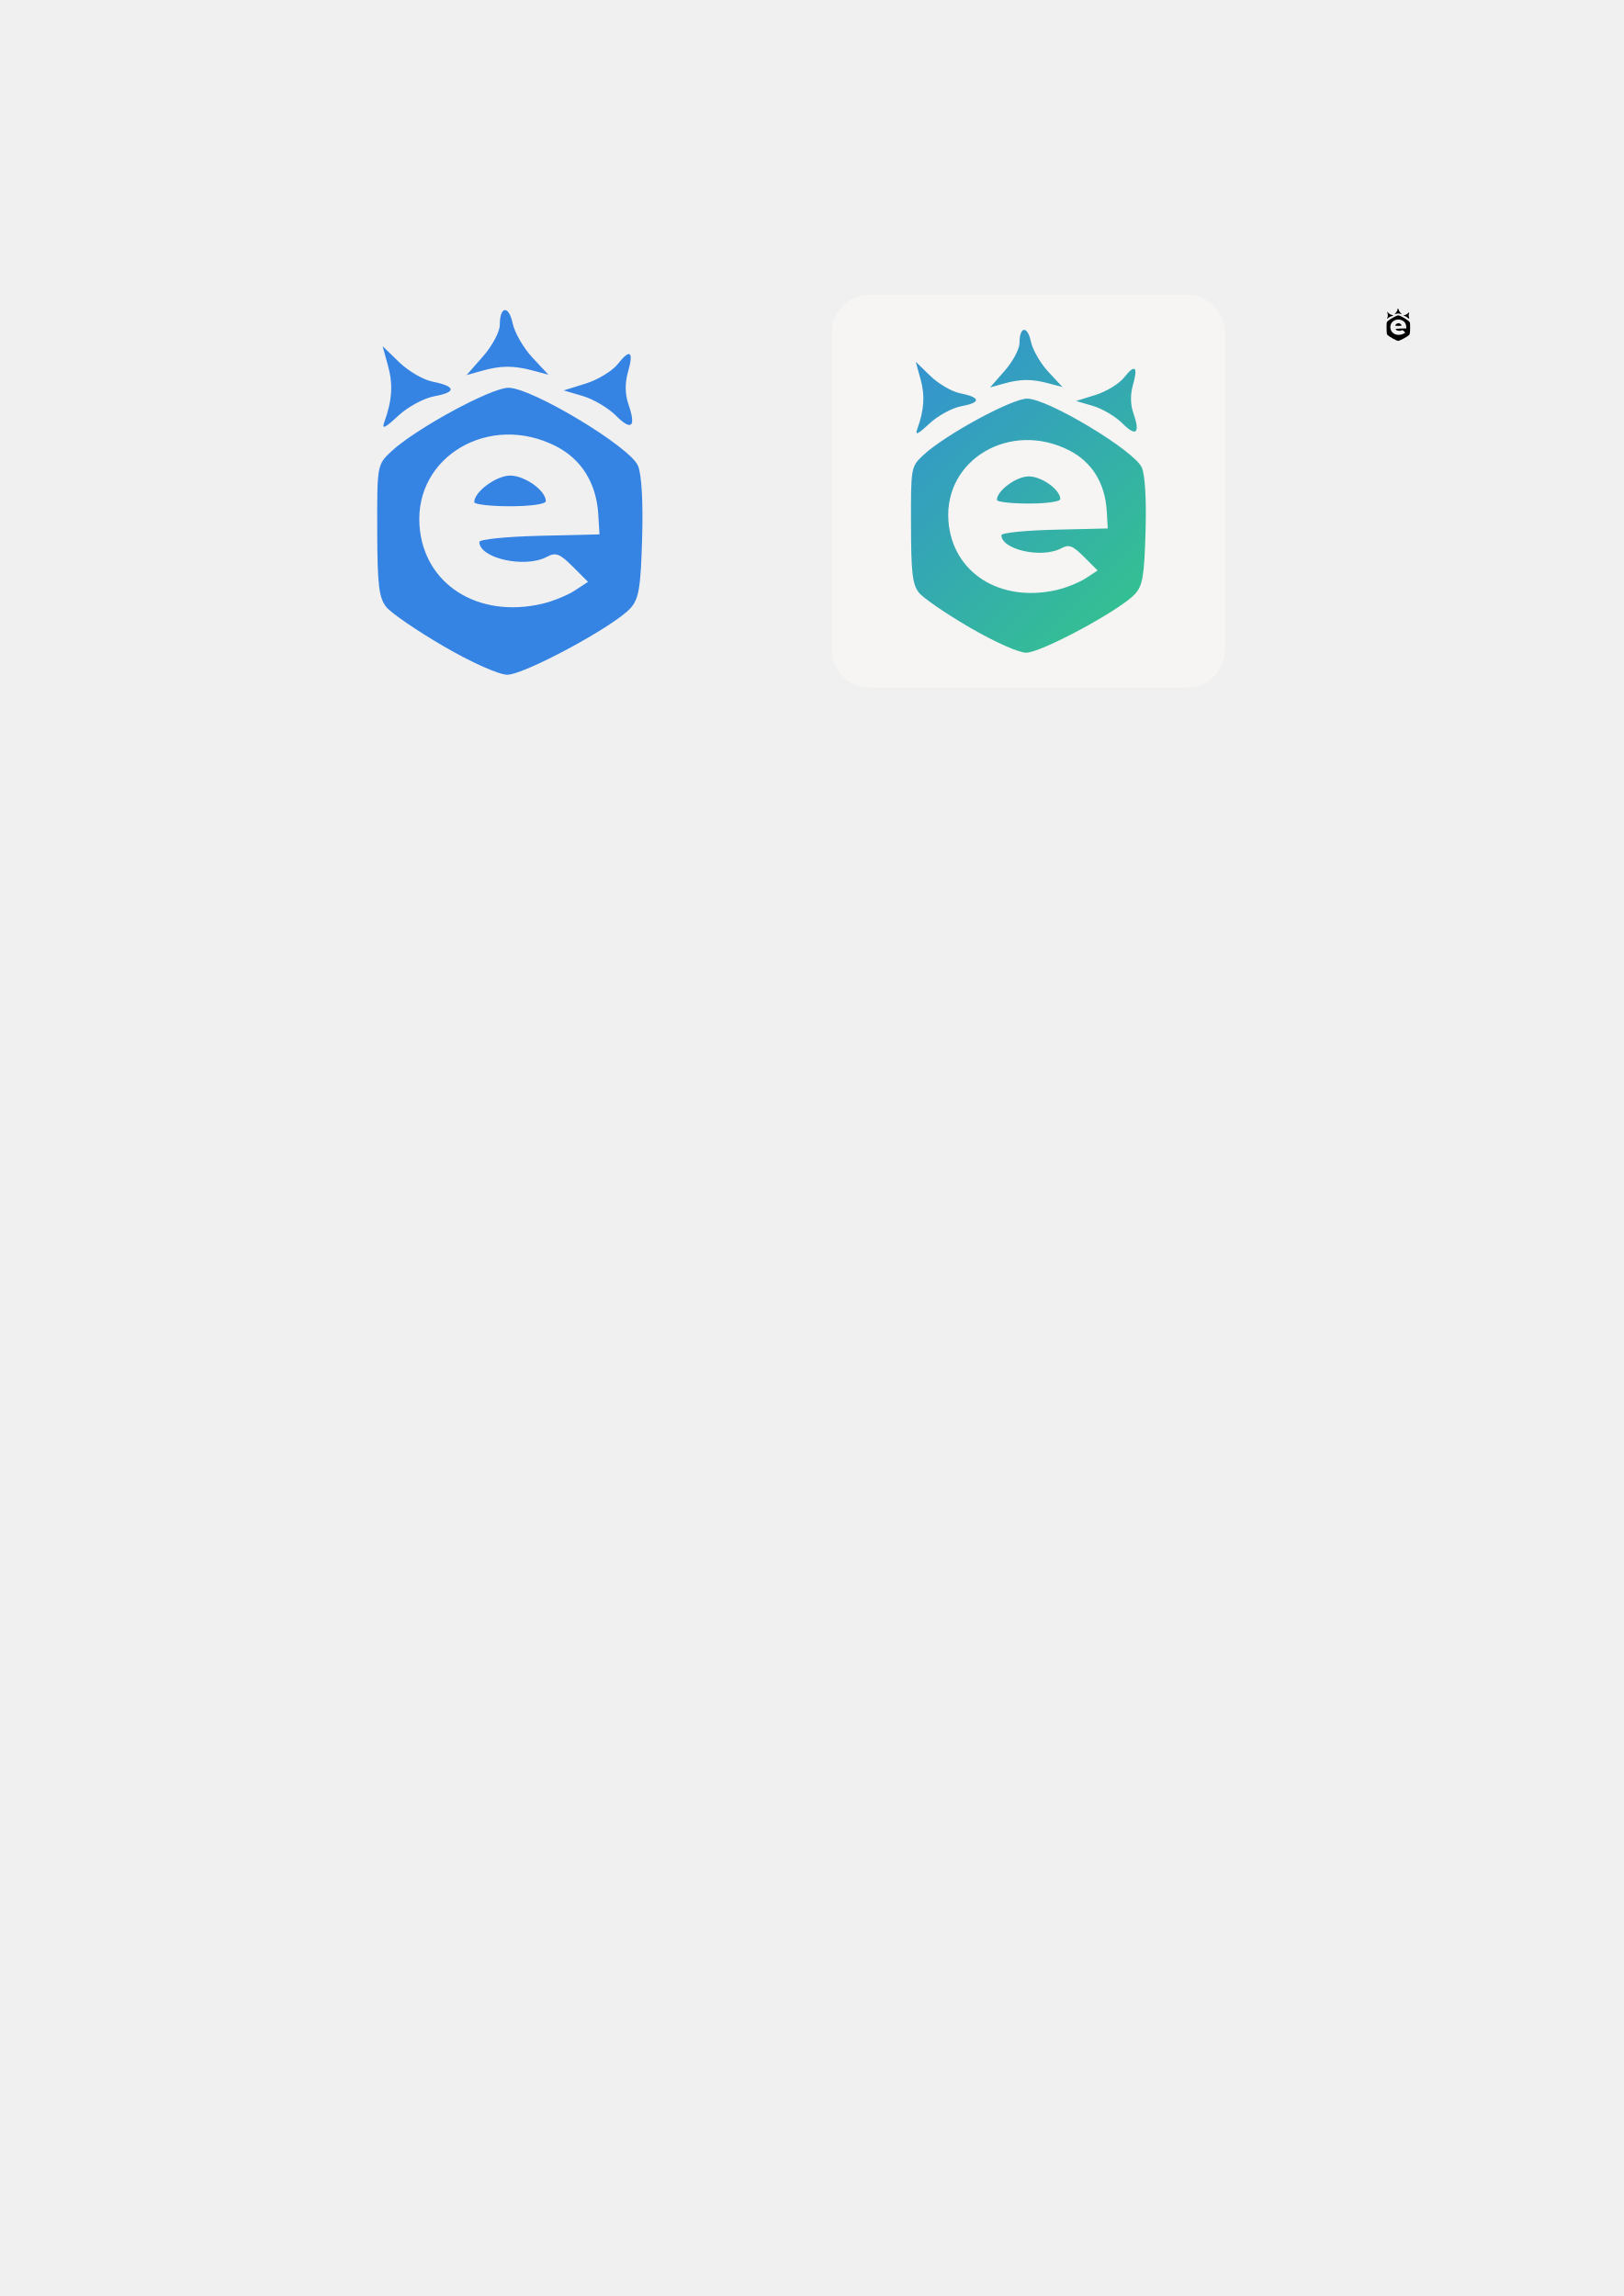
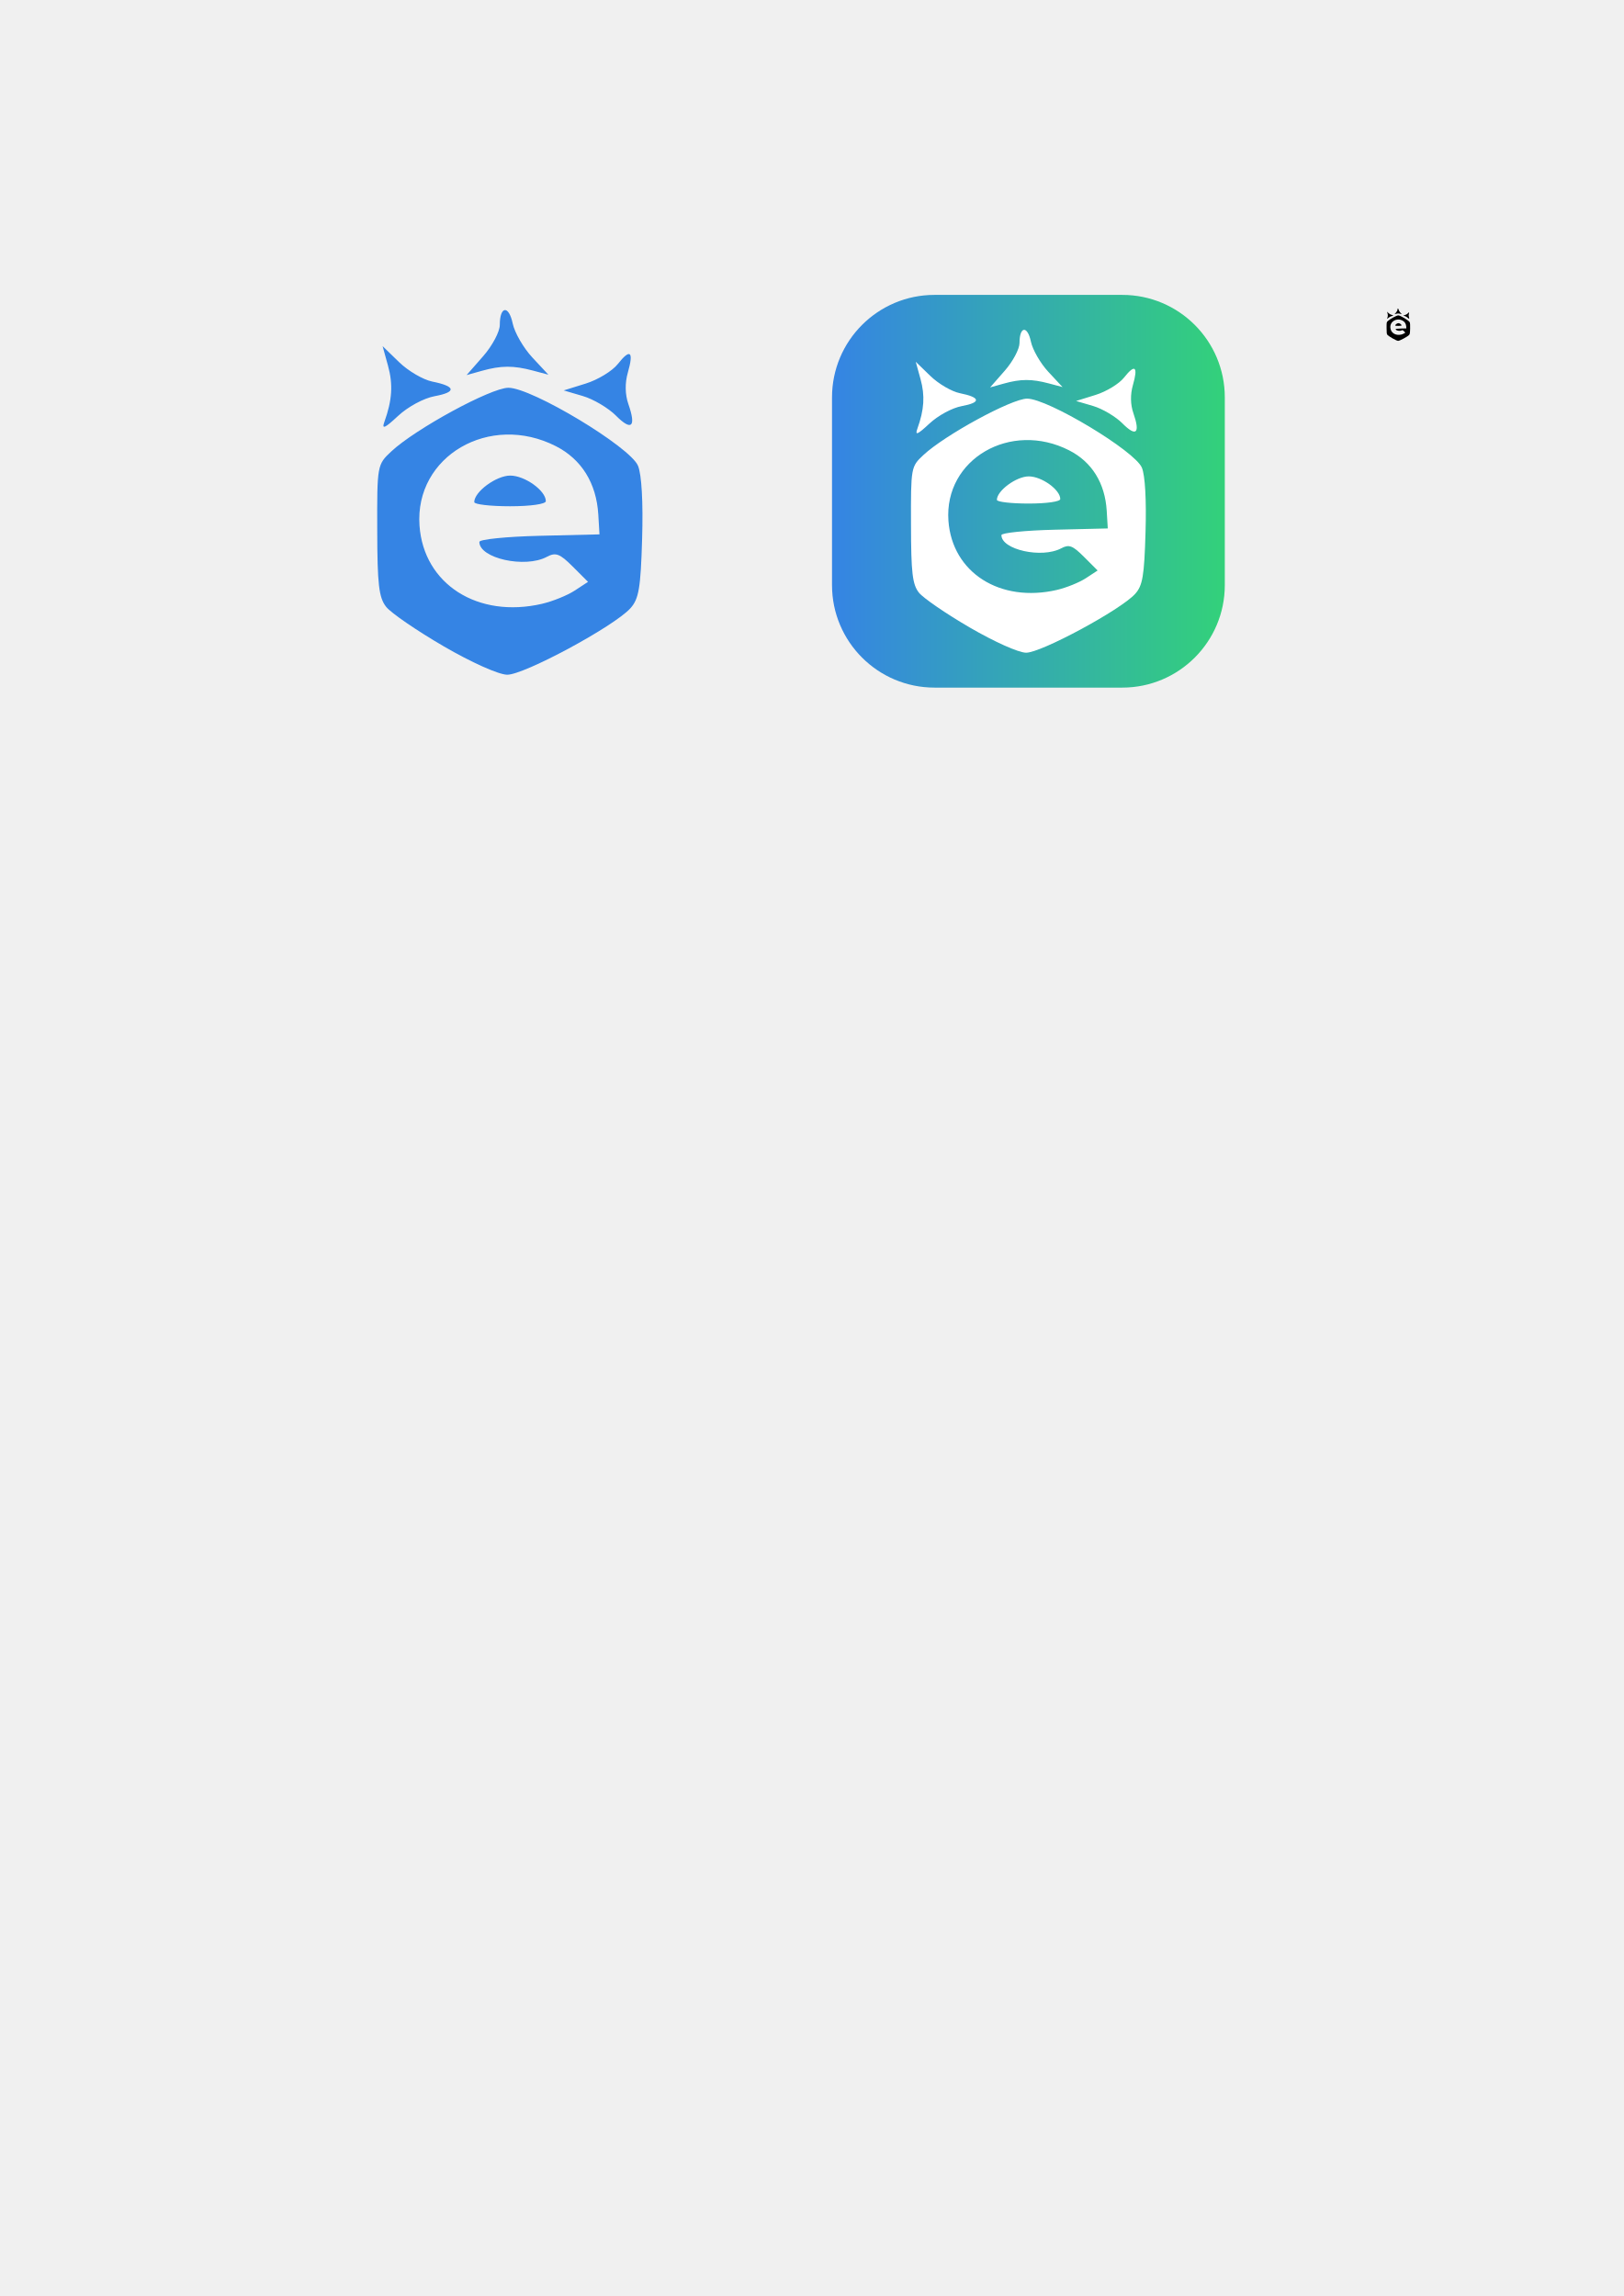
<svg xmlns="http://www.w3.org/2000/svg" xmlns:xlink="http://www.w3.org/1999/xlink" width="210mm" height="297mm" viewBox="0 0 210 297" version="1.1" id="svg5551">
  <defs id="defs5548">
-     <linearGradient xlink:href="#linearGradient2912" id="linearGradient1255" x1="-1907.783" y1="632.795" x2="-1887.383" y2="653.195" gradientUnits="userSpaceOnUse" />
    <linearGradient id="linearGradient2912">
      <stop style="stop-color:#3584e4;stop-opacity:1" offset="0" id="stop2908" />
      <stop style="stop-color:#33d17a;stop-opacity:1" offset="1" id="stop2910" />
    </linearGradient>
+     <linearGradient xlink:href="#linearGradient2912" id="linearGradient927" x1="-1907.783" y1="642.995" x2="-1887.383" y2="642.995" gradientUnits="userSpaceOnUse" />
  </defs>
  <g id="layer1">
    <g id="tab" transform="matrix(2.8125,0,0,2.8125,5475.916,-1744.733)">
      <rect style="font-variation-settings:normal;vector-effect:none;fill:none;fill-opacity:1;stroke:none;stroke-width:0.357px;stroke-linecap:butt;stroke-linejoin:miter;stroke-miterlimit:4;stroke-dasharray:none;stroke-dashoffset:0;stroke-opacity:1;-inkscape-stroke:none;stop-color:#000000" id="rect1601" width="16.933" height="16.933" x="-1932.014" y="634.529" />
      <path style="font-variation-settings:normal;vector-effect:none;fill:#3584e4;fill-opacity:1;stroke:none;stroke-width:0.487px;stroke-linecap:butt;stroke-linejoin:miter;stroke-miterlimit:4;stroke-dasharray:none;stroke-dashoffset:0;stroke-opacity:1;-inkscape-stroke:none;stop-color:#000000" d="m -1926.594,650.072 c -1.228,-0.714 -2.417,-1.529 -2.64,-1.811 -0.336,-0.424 -0.407,-1.031 -0.411,-3.525 -0.01,-2.986 0,-3.018 0.641,-3.619 1.107,-1.038 4.58,-2.928 5.388,-2.933 1.073,-0.006 5.604,2.72 5.963,3.588 0.167,0.402 0.239,1.675 0.189,3.348 -0.066,2.282 -0.151,2.777 -0.541,3.208 -0.754,0.833 -4.899,3.067 -5.666,3.054 -0.395,-0.006 -1.646,-0.567 -2.924,-1.31 z m 4.531,-1.953 c 0.487,-0.113 1.162,-0.386 1.499,-0.607 l 0.612,-0.401 -0.705,-0.705 c -0.595,-0.595 -0.78,-0.665 -1.19,-0.445 -1,0.535 -3.102,0.07 -3.102,-0.687 0,-0.118 1.243,-0.244 2.762,-0.281 l 2.762,-0.066 -0.055,-0.921 c -0.089,-1.436 -0.769,-2.532 -1.947,-3.134 -3.045,-1.556 -6.502,0.458 -6.274,3.654 0.192,2.693 2.681,4.28 5.638,3.594 z m -3.121,-4.676 c 0,-0.475 1.01,-1.22 1.655,-1.22 0.672,0 1.637,0.693 1.637,1.176 0,0.134 -0.705,0.235 -1.645,0.235 -0.905,0 -1.646,-0.086 -1.646,-0.191 z m -4.133,-3.688 c 0.359,-0.997 0.406,-1.72 0.167,-2.586 l -0.248,-0.899 0.762,0.739 c 0.419,0.406 1.105,0.807 1.524,0.891 1.085,0.217 1.126,0.484 0.104,0.672 -0.497,0.091 -1.228,0.486 -1.679,0.907 -0.611,0.57 -0.759,0.635 -0.63,0.276 z m 10.655,-0.285 c -0.355,-0.355 -1.042,-0.763 -1.527,-0.905 l -0.881,-0.259 1.015,-0.316 c 0.559,-0.174 1.221,-0.578 1.473,-0.898 0.573,-0.728 0.742,-0.584 0.461,0.394 -0.138,0.483 -0.129,1.005 0.025,1.449 0.366,1.051 0.151,1.254 -0.567,0.536 z m -6.111,-2.739 c 0.42,-0.479 0.764,-1.126 0.764,-1.437 0,-0.876 0.413,-0.923 0.593,-0.067 0.089,0.421 0.494,1.124 0.901,1.561 l 0.74,0.795 -0.705,-0.188 c -0.898,-0.24 -1.469,-0.238 -2.351,0.009 l -0.705,0.197 0.764,-0.871 z" id="path1320-0" />
    </g>
    <g id="app" transform="matrix(2.490206,0,0,2.490206,4858.381,-1537.644)">
-       <rect style="font-variation-settings:normal;vector-effect:none;fill:#f6f5f4;fill-opacity:1;stroke:none;stroke-width:0.43px;stroke-linecap:butt;stroke-linejoin:miter;stroke-miterlimit:4;stroke-dasharray:none;stroke-dashoffset:0;stroke-opacity:1;-inkscape-stroke:none;stop-color:#000000" id="rect1631" width="20.4" height="20.4" x="-1907.783" y="632.795" ry="1.956" rx="1.956" />
-       <path style="font-variation-settings:normal;vector-effect:none;fill:url(#linearGradient1255);fill-opacity:1;stroke:none;stroke-width:0.487px;stroke-linecap:butt;stroke-linejoin:miter;stroke-miterlimit:4;stroke-dasharray:none;stroke-dashoffset:0;stroke-opacity:1;-inkscape-stroke:none;stop-color:#000000" d="m -1900.63,650.072 c -1.228,-0.714 -2.417,-1.529 -2.64,-1.811 -0.336,-0.424 -0.407,-1.031 -0.411,-3.525 -0.01,-2.986 0,-3.018 0.641,-3.619 1.107,-1.038 4.58,-2.928 5.388,-2.933 1.073,-0.006 5.604,2.72 5.963,3.588 0.167,0.402 0.239,1.675 0.189,3.348 -0.066,2.282 -0.151,2.777 -0.541,3.208 -0.754,0.833 -4.899,3.067 -5.666,3.054 -0.395,-0.006 -1.646,-0.567 -2.924,-1.31 z m 4.531,-1.953 c 0.487,-0.113 1.162,-0.386 1.499,-0.607 l 0.612,-0.401 -0.705,-0.705 c -0.595,-0.595 -0.78,-0.665 -1.19,-0.445 -1,0.535 -3.102,0.07 -3.102,-0.687 0,-0.118 1.243,-0.244 2.762,-0.281 l 2.762,-0.066 -0.055,-0.921 c -0.089,-1.436 -0.769,-2.532 -1.947,-3.134 -3.045,-1.556 -6.502,0.458 -6.274,3.654 0.192,2.693 2.681,4.28 5.638,3.594 z m -3.121,-4.676 c 0,-0.475 1.01,-1.22 1.655,-1.22 0.672,0 1.637,0.693 1.637,1.176 0,0.134 -0.705,0.235 -1.645,0.235 -0.905,0 -1.646,-0.086 -1.646,-0.191 z m -4.133,-3.688 c 0.359,-0.997 0.406,-1.72 0.167,-2.586 l -0.248,-0.899 0.762,0.739 c 0.419,0.406 1.105,0.807 1.524,0.891 1.085,0.217 1.126,0.484 0.104,0.672 -0.497,0.091 -1.228,0.486 -1.679,0.907 -0.611,0.57 -0.759,0.635 -0.63,0.276 z m 10.655,-0.285 c -0.355,-0.355 -1.042,-0.763 -1.527,-0.905 l -0.881,-0.259 1.015,-0.316 c 0.559,-0.174 1.221,-0.578 1.473,-0.898 0.573,-0.728 0.742,-0.584 0.461,0.394 -0.138,0.483 -0.129,1.005 0.025,1.449 0.366,1.051 0.151,1.254 -0.567,0.536 z m -6.111,-2.739 c 0.42,-0.479 0.764,-1.126 0.764,-1.437 0,-0.876 0.413,-0.923 0.593,-0.067 0.089,0.421 0.494,1.124 0.901,1.561 l 0.74,0.795 -0.705,-0.188 c -0.898,-0.24 -1.469,-0.238 -2.351,0.009 l -0.705,0.197 0.764,-0.871 z" id="path1633" />
+       <rect style="font-variation-settings:normal;vector-effect:none;fill:url(#linearGradient927);fill-opacity:1;stroke:none;stroke-width:0.43px;stroke-linecap:butt;stroke-linejoin:miter;stroke-miterlimit:4;stroke-dasharray:none;stroke-dashoffset:0;stroke-opacity:1;-inkscape-stroke:none;stop-color:#000000" id="rect1631" width="20.4" height="20.4" x="-1907.783" y="632.795" ry="5.325" />
+       <path style="font-variation-settings:normal;vector-effect:none;fill:#ffffff;fill-opacity:1;stroke:none;stroke-width:0.487px;stroke-linecap:butt;stroke-linejoin:miter;stroke-miterlimit:4;stroke-dasharray:none;stroke-dashoffset:0;stroke-opacity:1;-inkscape-stroke:none;stop-color:#000000" d="m -1900.63,650.072 c -1.228,-0.714 -2.417,-1.529 -2.64,-1.811 -0.336,-0.424 -0.407,-1.031 -0.411,-3.525 -0.01,-2.986 0,-3.018 0.641,-3.619 1.107,-1.038 4.58,-2.928 5.388,-2.933 1.073,-0.006 5.604,2.72 5.963,3.588 0.167,0.402 0.239,1.675 0.189,3.348 -0.066,2.282 -0.151,2.777 -0.541,3.208 -0.754,0.833 -4.899,3.067 -5.666,3.054 -0.395,-0.006 -1.646,-0.567 -2.924,-1.31 z m 4.531,-1.953 c 0.487,-0.113 1.162,-0.386 1.499,-0.607 l 0.612,-0.401 -0.705,-0.705 c -0.595,-0.595 -0.78,-0.665 -1.19,-0.445 -1,0.535 -3.102,0.07 -3.102,-0.687 0,-0.118 1.243,-0.244 2.762,-0.281 l 2.762,-0.066 -0.055,-0.921 c -0.089,-1.436 -0.769,-2.532 -1.947,-3.134 -3.045,-1.556 -6.502,0.458 -6.274,3.654 0.192,2.693 2.681,4.28 5.638,3.594 z m -3.121,-4.676 c 0,-0.475 1.01,-1.22 1.655,-1.22 0.672,0 1.637,0.693 1.637,1.176 0,0.134 -0.705,0.235 -1.645,0.235 -0.905,0 -1.646,-0.086 -1.646,-0.191 z m -4.133,-3.688 c 0.359,-0.997 0.406,-1.72 0.167,-2.586 l -0.248,-0.899 0.762,0.739 c 0.419,0.406 1.105,0.807 1.524,0.891 1.085,0.217 1.126,0.484 0.104,0.672 -0.497,0.091 -1.228,0.486 -1.679,0.907 -0.611,0.57 -0.759,0.635 -0.63,0.276 z m 10.655,-0.285 c -0.355,-0.355 -1.042,-0.763 -1.527,-0.905 l -0.881,-0.259 1.015,-0.316 c 0.559,-0.174 1.221,-0.578 1.473,-0.898 0.573,-0.728 0.742,-0.584 0.461,0.394 -0.138,0.483 -0.129,1.005 0.025,1.449 0.366,1.051 0.151,1.254 -0.567,0.536 z m -6.111,-2.739 c 0.42,-0.479 0.764,-1.126 0.764,-1.437 0,-0.876 0.413,-0.923 0.593,-0.067 0.089,0.421 0.494,1.124 0.901,1.561 l 0.74,0.795 -0.705,-0.188 c -0.898,-0.24 -1.469,-0.238 -2.351,0.009 l -0.705,0.197 0.764,-0.871 z" id="path1633" />
    </g>
    <g id="pin" transform="matrix(0.25,0,0,0.25,661.7441,-118.7522)">
      <rect style="font-variation-settings:normal;vector-effect:none;fill:none;fill-opacity:1;stroke:none;stroke-width:0.357px;stroke-linecap:butt;stroke-linejoin:miter;stroke-miterlimit:4;stroke-dasharray:none;stroke-dashoffset:0;stroke-opacity:1;-inkscape-stroke:none;stop-color:#000000" id="rect932" width="16.933" height="16.933" x="-1932.014" y="634.529" />
      <path style="font-variation-settings:normal;vector-effect:none;fill:#000000;fill-opacity:1;stroke:none;stroke-width:0.487px;stroke-linecap:butt;stroke-linejoin:miter;stroke-miterlimit:4;stroke-dasharray:none;stroke-dashoffset:0;stroke-opacity:1;-inkscape-stroke:none;stop-color:#000000" d="m -1926.594,650.072 c -1.228,-0.714 -2.417,-1.529 -2.64,-1.811 -0.336,-0.424 -0.407,-1.031 -0.411,-3.525 -0.01,-2.986 0,-3.018 0.641,-3.619 1.107,-1.038 4.58,-2.928 5.388,-2.933 1.073,-0.006 5.604,2.72 5.963,3.588 0.167,0.402 0.239,1.675 0.189,3.348 -0.066,2.282 -0.151,2.777 -0.541,3.208 -0.754,0.833 -4.899,3.067 -5.666,3.054 -0.395,-0.006 -1.646,-0.567 -2.924,-1.31 z m 4.531,-1.953 c 0.487,-0.113 1.162,-0.386 1.499,-0.607 l 0.612,-0.401 -0.705,-0.705 c -0.595,-0.595 -0.78,-0.665 -1.19,-0.445 -1,0.535 -3.102,0.07 -3.102,-0.687 0,-0.118 1.243,-0.244 2.762,-0.281 l 2.762,-0.066 -0.055,-0.921 c -0.089,-1.436 -0.769,-2.532 -1.947,-3.134 -3.045,-1.556 -6.502,0.458 -6.274,3.654 0.192,2.693 2.681,4.28 5.638,3.594 z m -3.121,-4.676 c 0,-0.475 1.01,-1.22 1.655,-1.22 0.672,0 1.637,0.693 1.637,1.176 0,0.134 -0.705,0.235 -1.645,0.235 -0.905,0 -1.646,-0.086 -1.646,-0.191 z m -4.133,-3.688 c 0.359,-0.997 0.406,-1.72 0.167,-2.586 l -0.248,-0.899 0.762,0.739 c 0.419,0.406 1.105,0.807 1.524,0.891 1.085,0.217 1.126,0.484 0.104,0.672 -0.497,0.091 -1.228,0.486 -1.679,0.907 -0.611,0.57 -0.759,0.635 -0.63,0.276 z m 10.655,-0.285 c -0.355,-0.355 -1.042,-0.763 -1.527,-0.905 l -0.881,-0.259 1.015,-0.316 c 0.559,-0.174 1.221,-0.578 1.473,-0.898 0.573,-0.728 0.742,-0.584 0.461,0.394 -0.138,0.483 -0.129,1.005 0.025,1.449 0.366,1.051 0.151,1.254 -0.567,0.536 z m -6.111,-2.739 c 0.42,-0.479 0.764,-1.126 0.764,-1.437 0,-0.876 0.413,-0.923 0.593,-0.067 0.089,0.421 0.494,1.124 0.901,1.561 l 0.74,0.795 -0.705,-0.188 c -0.898,-0.24 -1.469,-0.238 -2.351,0.009 l -0.705,0.197 0.764,-0.871 z" id="path934" />
    </g>
  </g>
</svg>
